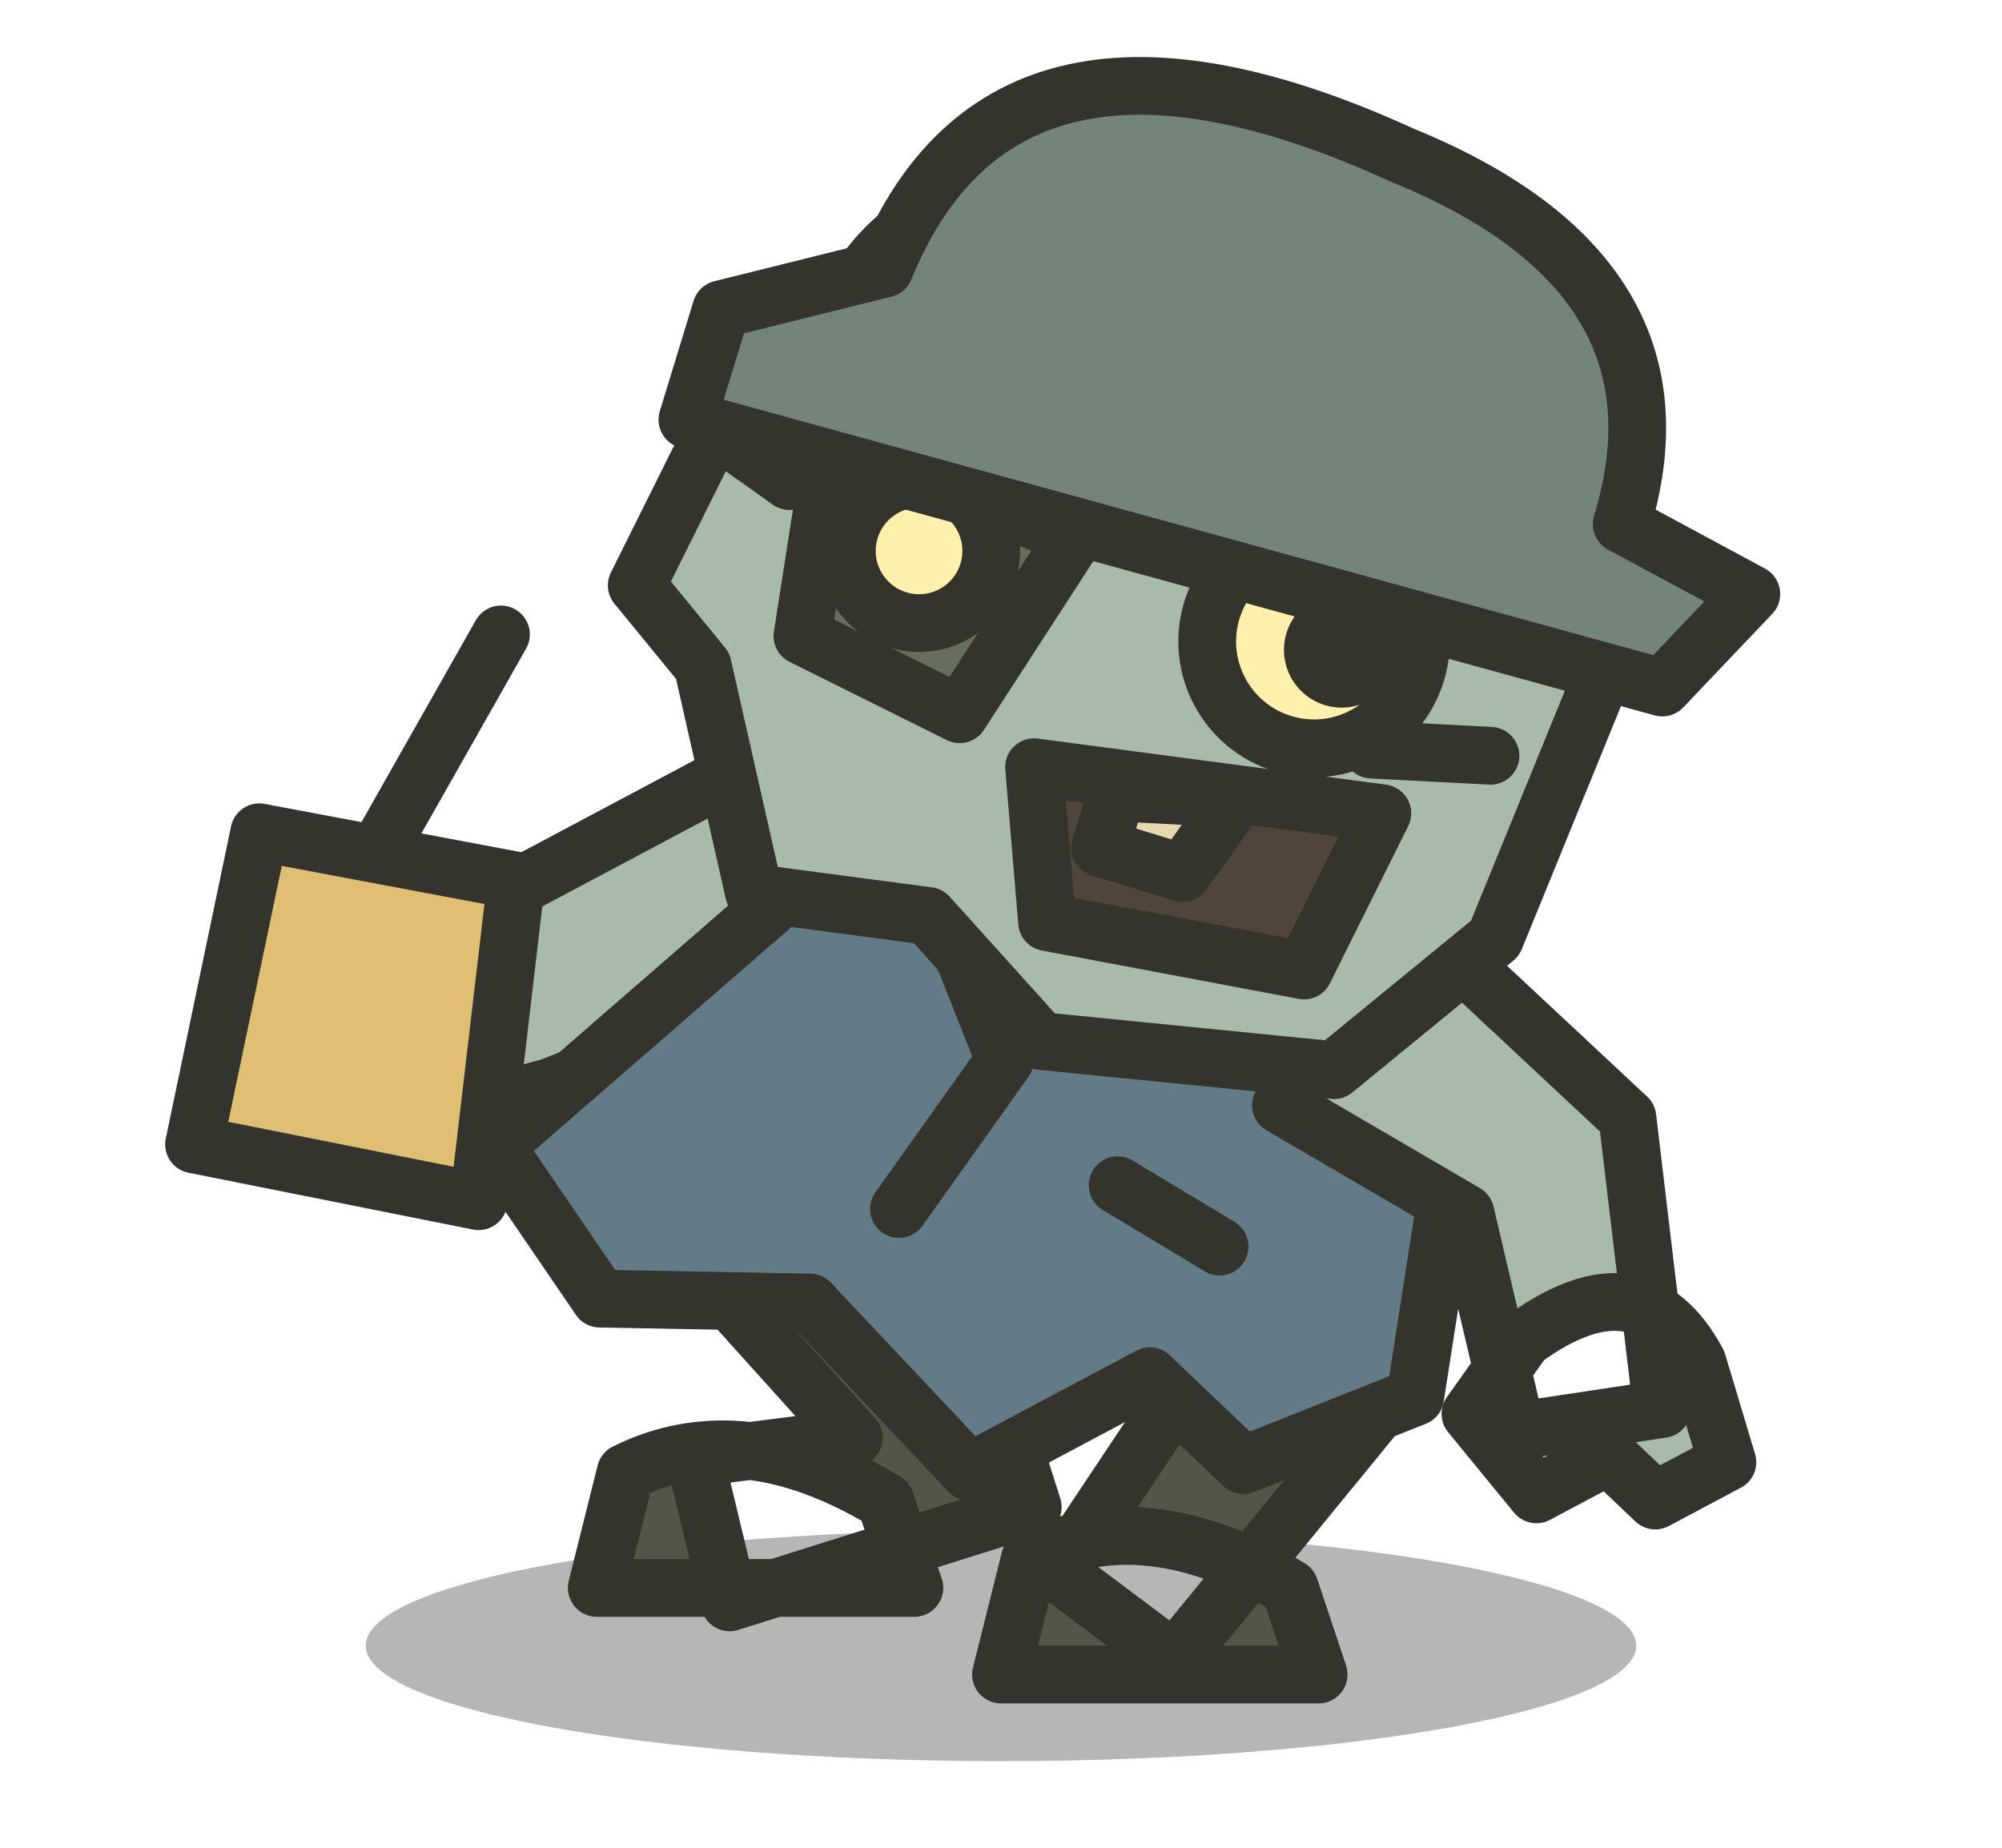
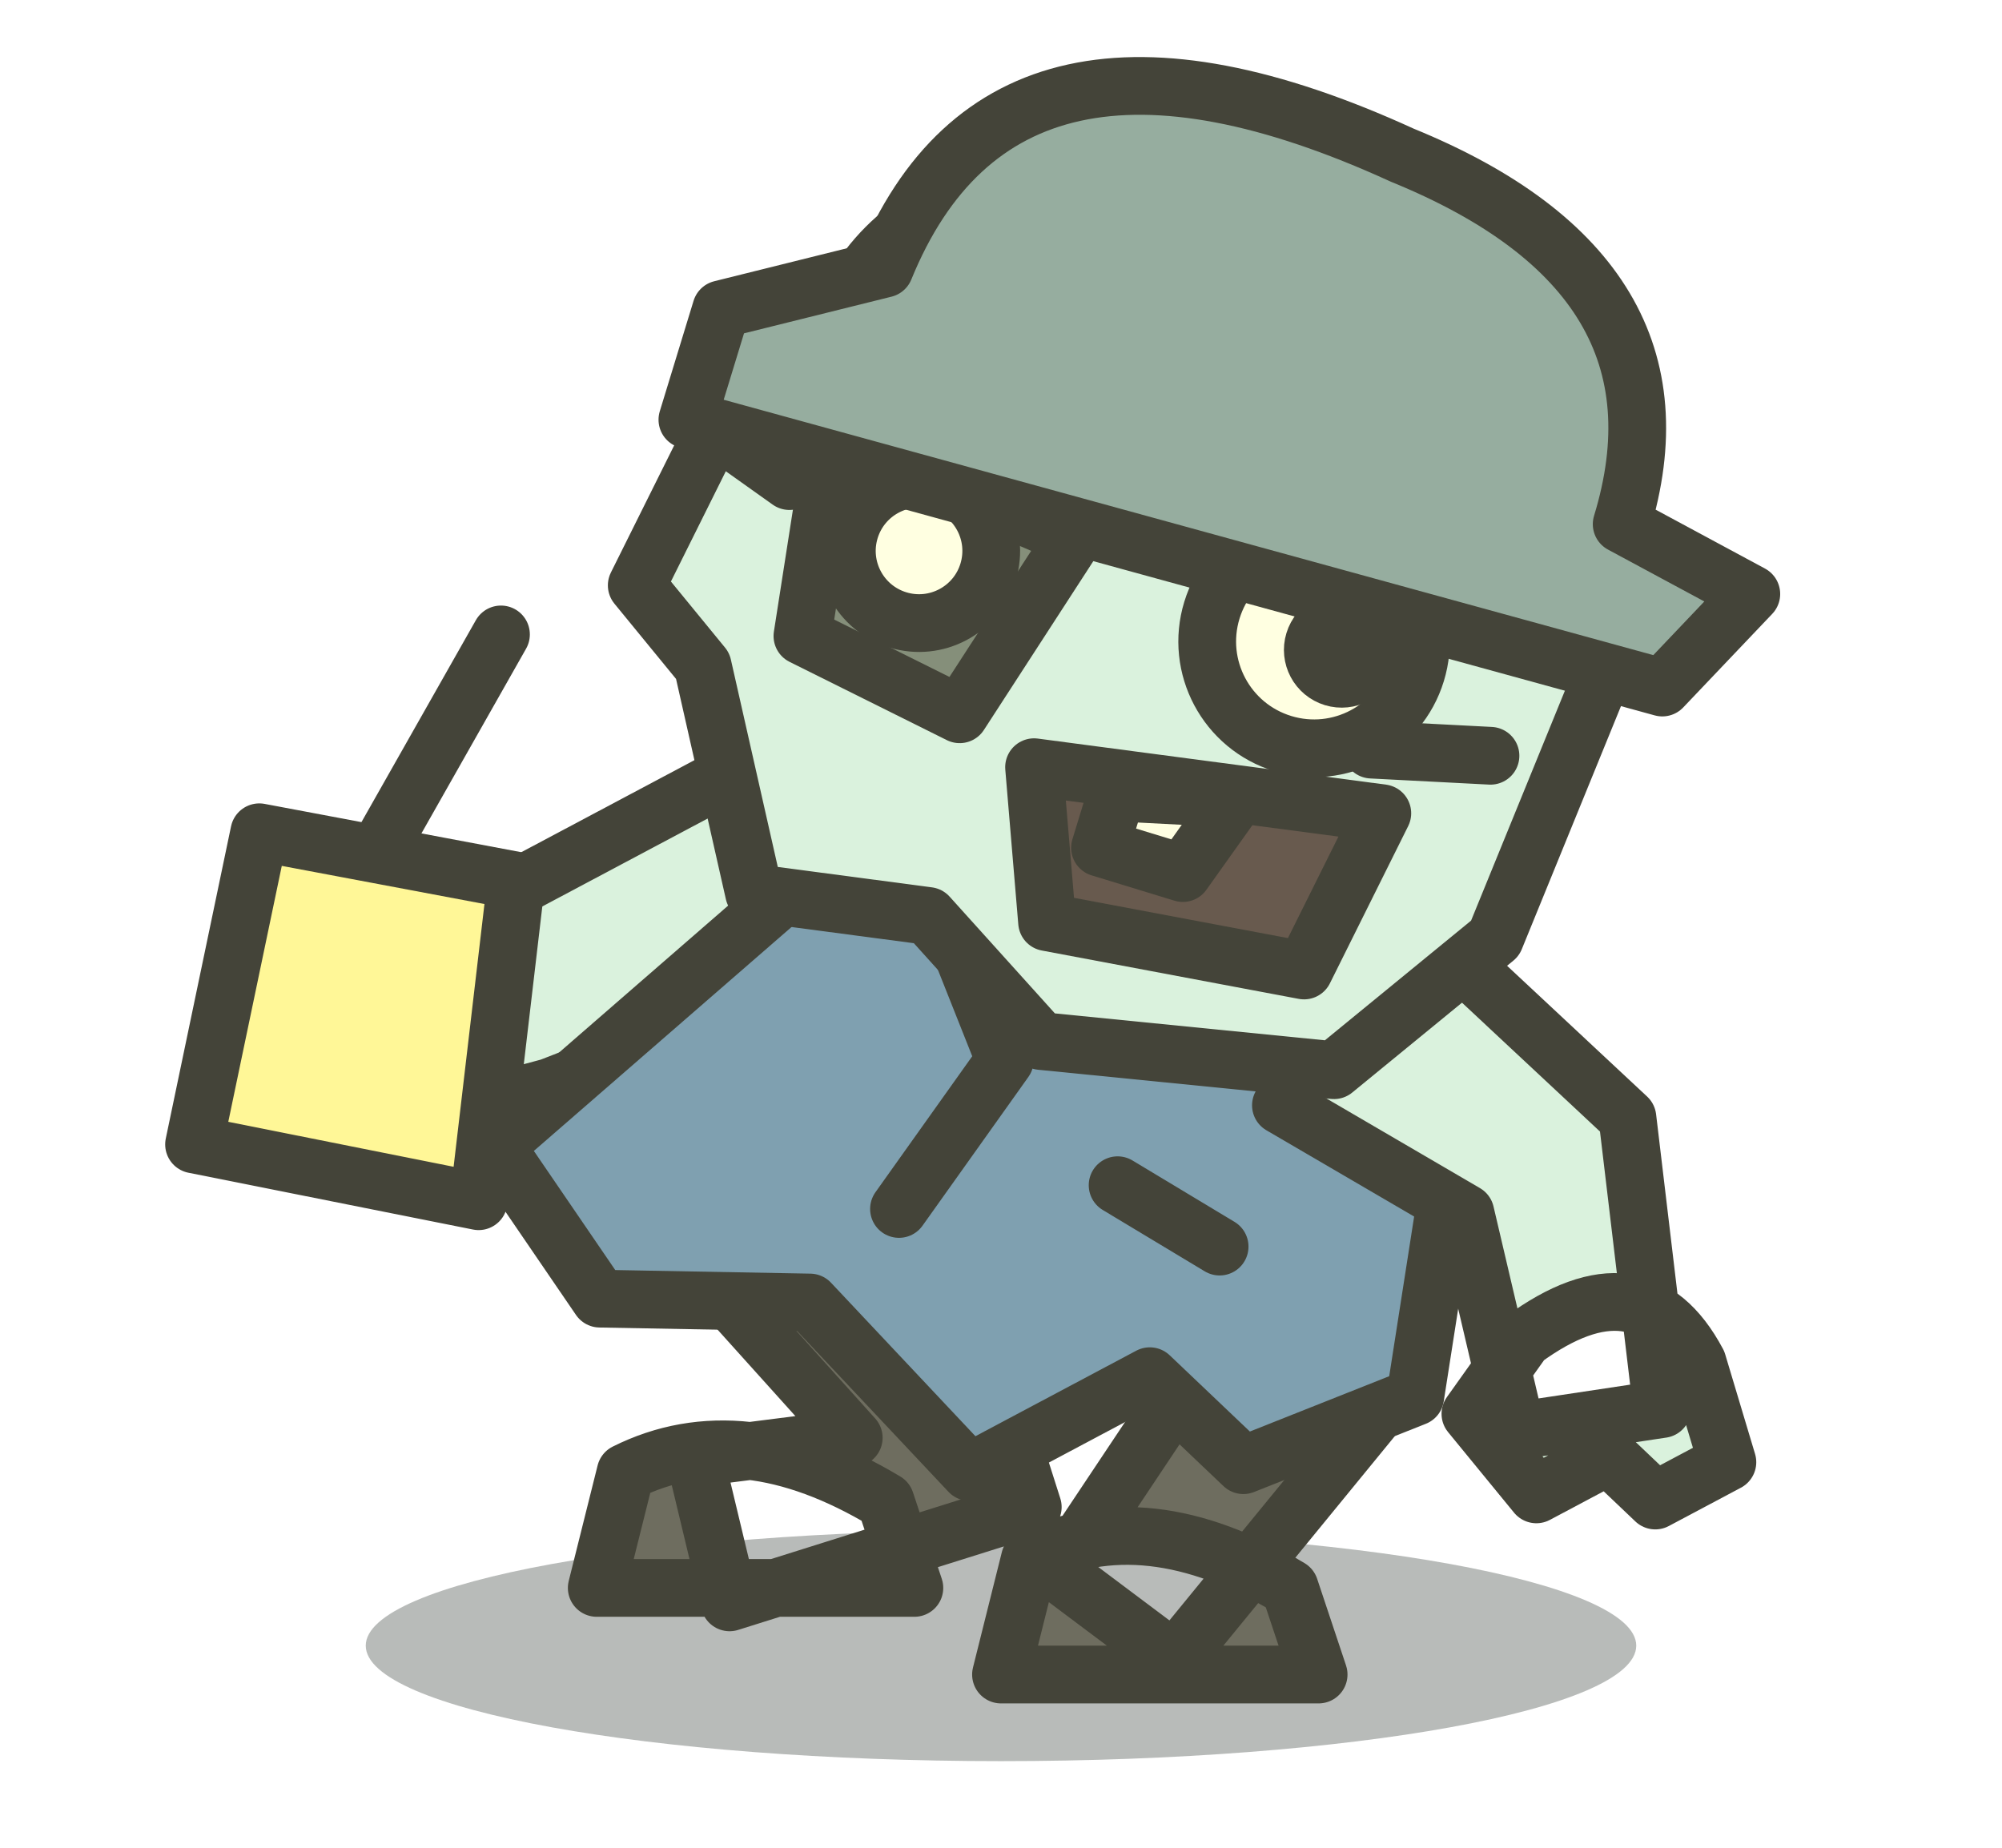
<svg xmlns="http://www.w3.org/2000/svg" width="52" height="48" viewBox="0 0 64 64">
-   <ellipse cx="32" cy="57" rx="22" ry="4" fill="#252b27" opacity=".34" />
-   <g stroke="#34342c" stroke-width="2" stroke-linecap="round" stroke-linejoin="round">
-     <path d="M22.4,44.8 26.9,49.8 21.4,50.5 22.6,55.5 33.1,52.2 29.6,41.2ZM35.6,45.1 38.8,47.3 34.0,54.5 38.0,57.5 45.2,48.7 42.4,40.9ZM19,51q4-2 9,1l1,3h-11zM33,54q4-2 9,1l1,3h-11z" fill="#555449" />
+   <ellipse cx="32" cy="57" rx="22" ry="4" fill="#303833" opacity=".34" />
+   <g stroke="#444439" stroke-width="2" stroke-linecap="round" stroke-linejoin="round">
+     <path d="M22.4,44.8 26.9,49.8 21.4,50.5 22.6,55.5 33.1,52.2 29.6,41.2ZM35.6,45.1 38.8,47.3 34.0,54.5 38.0,57.5 45.2,48.7 42.4,40.9ZM19,51q4-2 9,1l1,3h-11zM33,54q4-2 9,1l1,3h-11z" fill="#6e6d5f" />
    <g transform="translate(0 1) rotate(17 32 43)">
-       <path d="M19.3,28.0 10.8,36.5 6.4,41.0 9.6,45.0 15.2,41.5 24.7,34.0ZM5,41q3-4 6-1l2,3-2,2-2-1-2,2-3-2z" fill="#a8baaa" />
-       <path d="M24 28q7-6 16-4l5 5 2 14-5 4-4-2-5 5-7-4-7 2-5-4z" fill="#627b87" />
+       <path d="M19.3,28.0 10.8,36.5 6.4,41.0 9.6,45.0 15.2,41.5 24.7,34.0ZM5,41q3-4 6-1l2,3-2,2-2-1-2,2-3-2z" fill="#daf2dd" />
+       <path d="M24 28q7-6 16-4l5 5 2 14-5 4-4-2-5 5-7-4-7 2-5-4z" fill="#7fa0b0" />
      <path d="m26 31 4 5-2 6m7-3 4 1" fill="none" />
-       <path d="M39.6,34.7 46.8,36.4 50.7,43.1 55.3,40.9 51.2,31.6 42.4,27.3ZM50,40q3-4 6-1l2,3-2,2-2-1-2,2-3-2z" fill="#a8baaa" />
+       <path d="M39.6,34.7 46.8,36.4 50.7,43.1 55.3,40.9 51.2,31.6 42.4,27.3ZM50,40q3-4 6-1l2,3-2,2-2-1-2,2-3-2z" fill="#daf2dd" />
      <g transform="translate(-3 0)">
-         <path d="M20 13q1-8 15-8 13 0 14 11l-1 11-4 6-10 2-5-3-6 1-4-7-3-2 1-6 3 1z" fill="#a8baaa" />
-         <path d="M21 17l9 1-2 7-6-1z" fill="#666e5e" />
-         <circle cx="25" cy="20" r="2.5" fill="#fff0ad" />
-         <circle cx="39" cy="19" r="3.7" fill="#fff0ad" />
-         <circle cx="40" cy="19" r="1" fill="#403e34" />
-         <path d="M31 26l12-2-1 6-9 1z" fill="#50453c" />
-         <path d="m34 26 4-1-1 3-3 0z" fill="#e3d8ae" />
+         <path d="M20 13q1-8 15-8 13 0 14 11l-1 11-4 6-10 2-5-3-6 1-4-7-3-2 1-6 3 1z" fill="#daf2dd" />
+         <path d="M21 17l9 1-2 7-6-1z" fill="#858f7a" />
+         <circle cx="25" cy="20" r="2.5" fill="#ffffe1" />
+         <circle cx="39" cy="19" r="3.7" fill="#ffffe1" />
+         <circle cx="40" cy="19" r="1" fill="#535144" />
+         <path d="M31 26l12-2-1 6-9 1z" fill="#685a4e" />
+         <path d="m34 26 4-1-1 3-3 0z" fill="#ffffe2" />
        <path d="m19 13 5 1m18 8 4-1" fill="none" />
-         <path d="m16 14 5-3q1-11 16-9 11 1 11 10l5 1-2 4-35 1z" fill="#73857a" />
+         <path d="m16 14 5-3q1-11 16-9 11 1 11 10l5 1-2 4-35 1z" fill="#96ad9f" />
      </g>
      <path d="m9 27-2 9" fill="none" />
-       <path d="m3 36 9-1 2 11-10 1z" fill="#e0be74" />
+       <path d="m3 36 9-1 2 11-10 1z" fill="#fff797" />
    </g>
  </g>
</svg>
